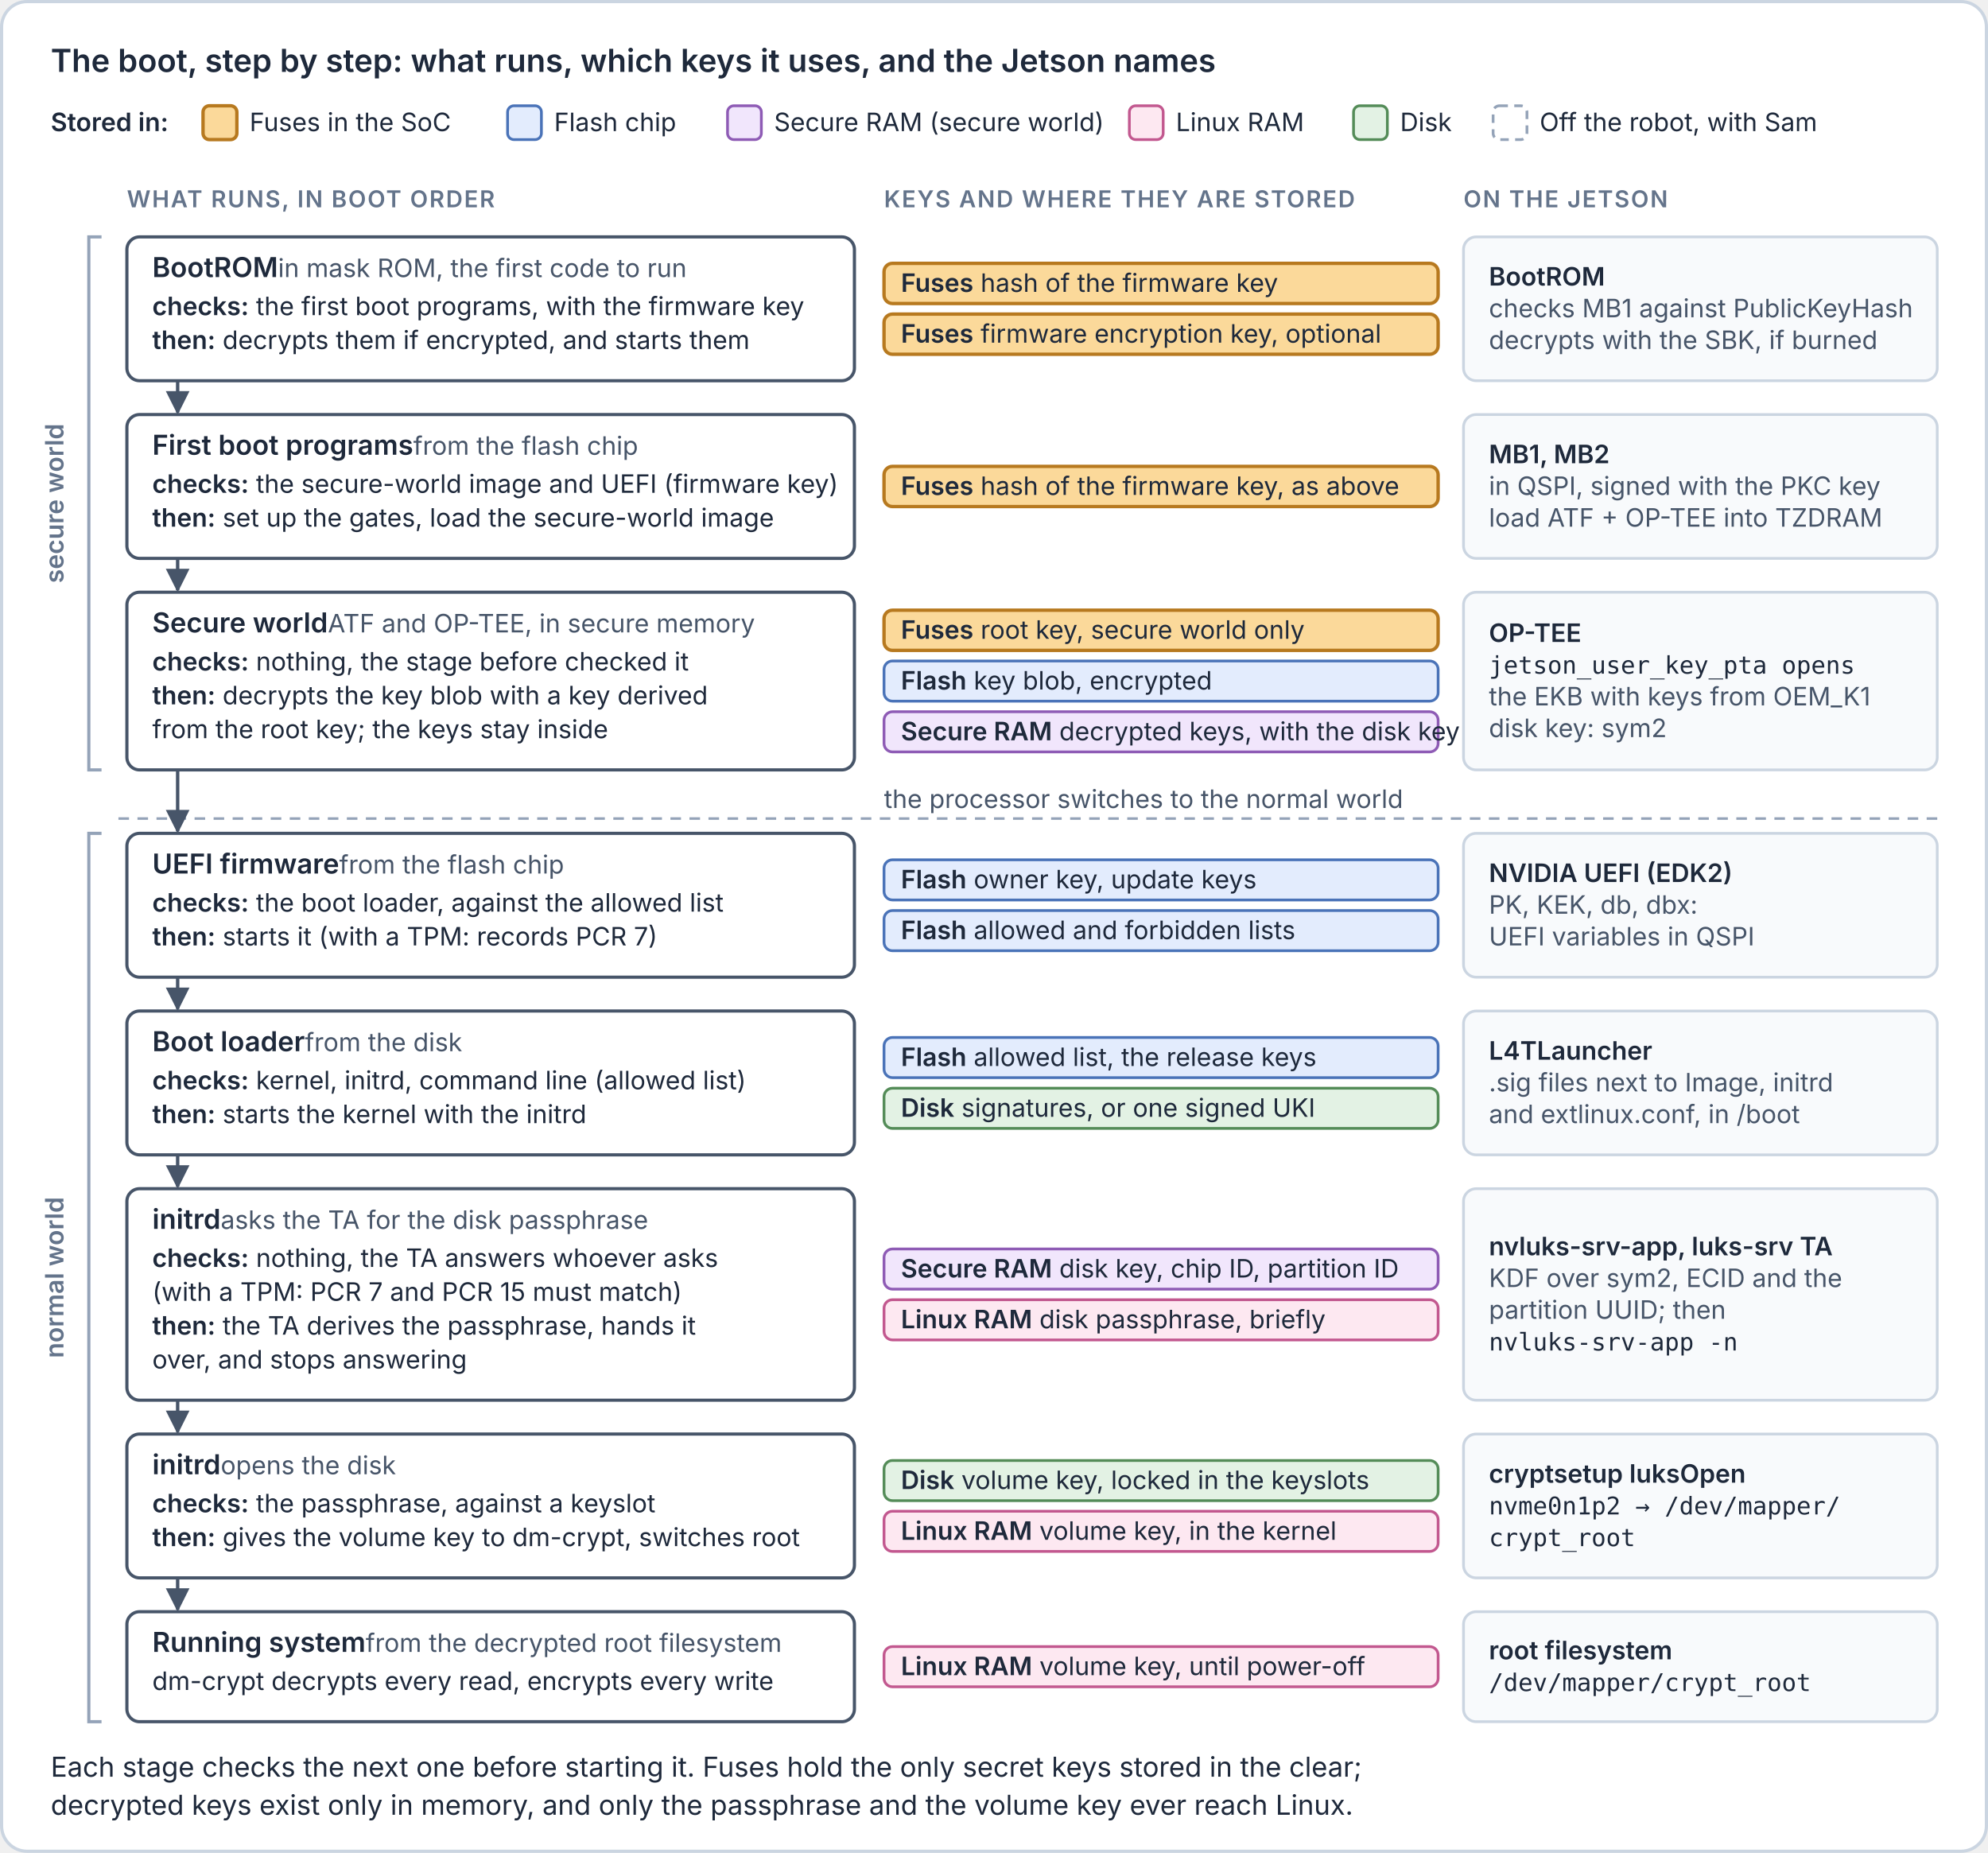
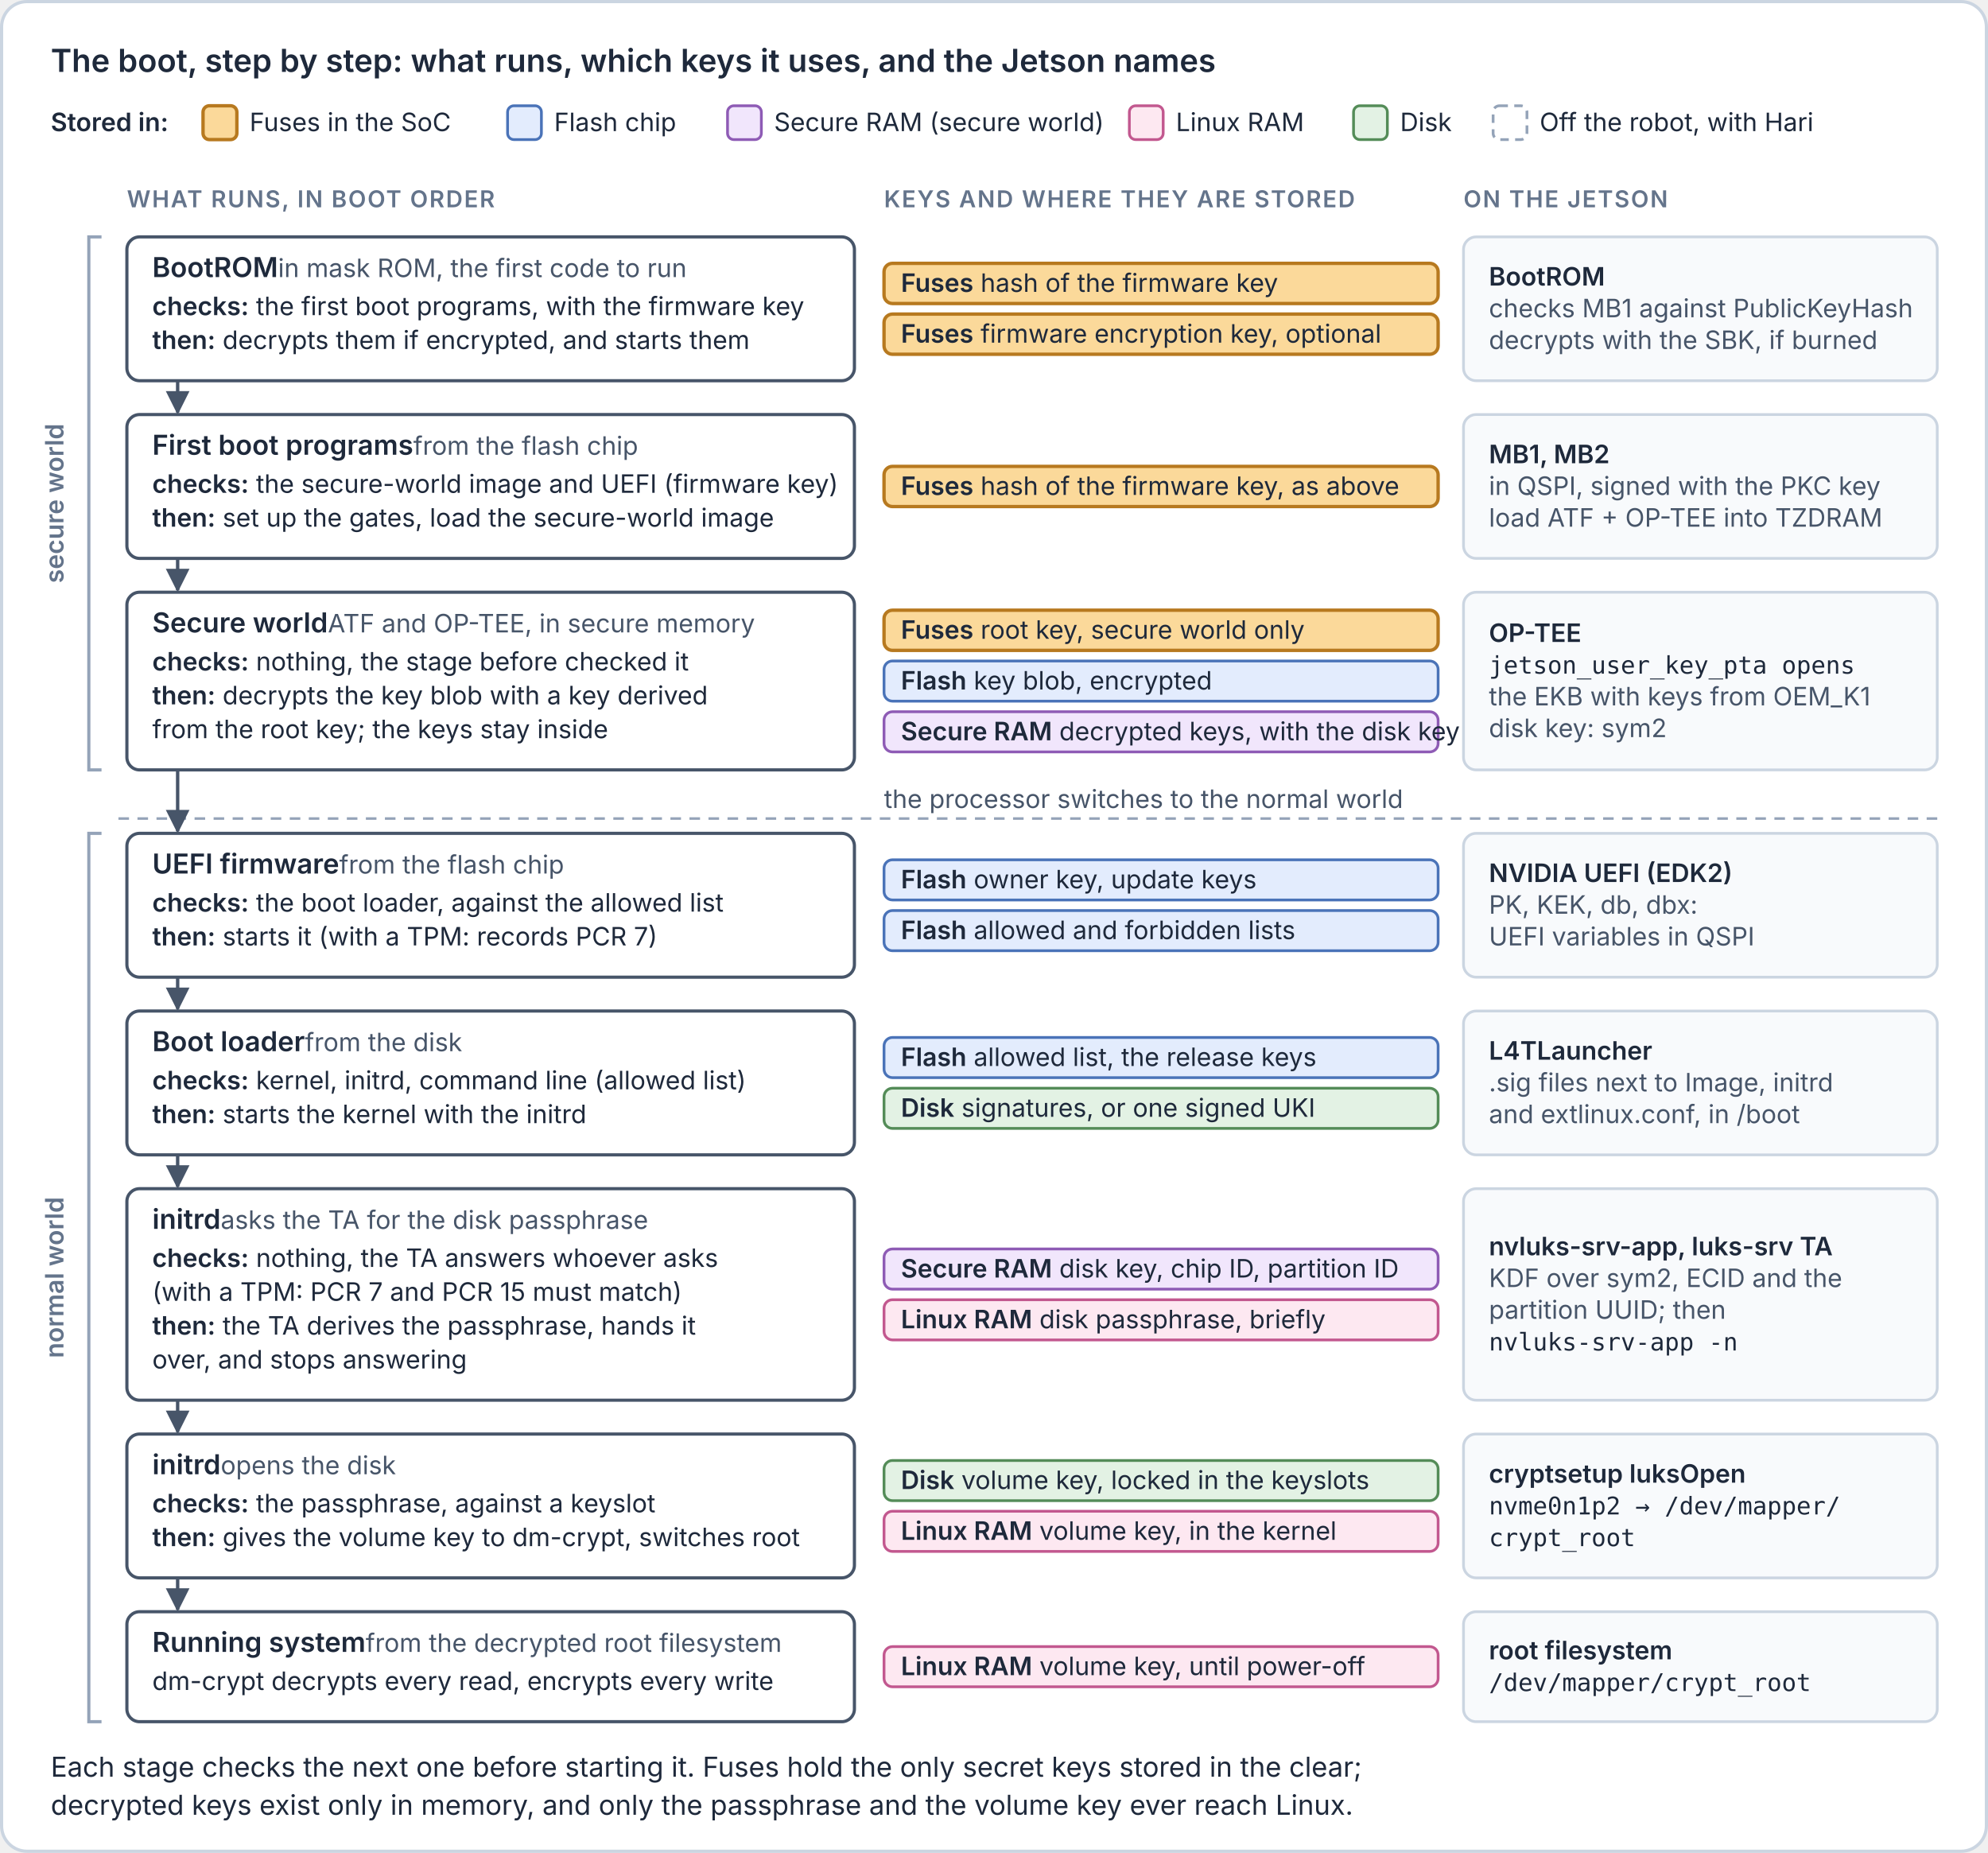
<svg xmlns="http://www.w3.org/2000/svg" viewBox="0 0 940 876" width="940" height="876">
  <style>
    text { font-family: Inter, "Segoe UI", Helvetica, Arial, sans-serif; font-size: 14px; fill: #1e293b; }
    .t { font-weight: 600; }
    .h { font-weight: 600; font-size: 15px; }
    .s { font-size: 12px; fill: #475569; }
    .sd { font-size: 12px; fill: #1e293b; }
    .m { font-size: 13px; }
    .col { font-size: 11px; font-weight: 600; letter-spacing: 0.06em; fill: #64748b; }
    .mono { font-family: "JetBrains Mono", "DejaVu Sans Mono", Menlo, monospace; font-size: 11.5px; fill: #1e293b; }
    .vert { font-size: 12px; font-weight: 600; fill: #64748b; }
    rect { stroke-width: 1.3; }
    .bg { fill: #ffffff; stroke: #cbd5e1; stroke-width: 1.5; }
    .stage { fill: #ffffff; stroke: #475569; stroke-width: 1.5; }
    .jet { fill: #f8fafc; stroke: #cbd5e1; }
    .band { fill: #f1f5f9; stroke: none; }
    .fz { fill: #fbd99a; stroke: #b7791f; stroke-width: 1.6; }
    .fl { fill: #e3ecfd; stroke: #4a73b8; }
    .se { fill: #f1e6fc; stroke: #8e5bb5; }
    .li { fill: #fde8f1; stroke: #c2588f; }
    .dk { fill: #e3f2e4; stroke: #548c58; }
    .of { fill: #ffffff; stroke: #94a3b8; stroke-dasharray: 4 3; }
    .sep { stroke: #e2e8f0; stroke-width: 1; }
    .brk { stroke: #94a3b8; stroke-width: 1.5; fill: none; }
    .dash { stroke: #94a3b8; stroke-width: 1.2; stroke-dasharray: 5 4; }
    .ar { stroke: #475569; stroke-width: 1.6; fill: none; marker-end: url(#a); }
  </style>
  <defs>
    <marker id="a" viewBox="0 0 10 10" refX="9" refY="5" markerWidth="7" markerHeight="7" orient="auto">
      <path d="M0,0 L10,5 L0,10 z" fill="#475569" />
    </marker>
  </defs>
  <rect class="bg" x="0.75" y="0.75" width="938.5" height="874.5" rx="12" />
  <text class="h" x="24" y="34">The boot, step by step: what runs, which keys it uses, and the Jetson names</text>
  <text class="sd t" x="24" y="62">Stored in:</text>
  <rect class="fz" x="96" y="50" width="16" height="16" rx="3" />
  <text class="sd" x="118" y="62">Fuses in the SoC</text>
  <rect class="fl" x="240" y="50" width="16" height="16" rx="3" />
  <text class="sd" x="262" y="62">Flash chip</text>
  <rect class="se" x="344" y="50" width="16" height="16" rx="3" />
  <text class="sd" x="366" y="62">Secure RAM (secure world)</text>
  <rect class="li" x="534" y="50" width="16" height="16" rx="3" />
  <text class="sd" x="556" y="62">Linux RAM</text>
  <rect class="dk" x="640" y="50" width="16" height="16" rx="3" />
  <text class="sd" x="662" y="62">Disk</text>
  <rect class="of" x="706" y="50" width="16" height="16" rx="3" />
-   <text class="sd" x="728" y="62">Off the robot, with Sam</text>
+   <text class="sd" x="728" y="62">Off the robot, with Hari</text>
  <text class="col" x="60" y="98">WHAT RUNS, IN BOOT ORDER</text>
  <text class="col" x="418" y="98">KEYS AND WHERE THEY ARE STORED</text>
  <text class="col" x="692" y="98">ON THE JETSON</text>
  <rect class="stage" x="60" y="112" width="344" height="68" rx="6" />
  <text class="t m" x="72" y="131">BootROM<tspan class="s" font-weight="400">  in mask ROM, the first code to run</tspan>
  </text>
  <text class="sd" x="72" y="149">
    <tspan class="t">checks:</tspan> the first boot programs, with the firmware key</text>
  <text class="sd" x="72" y="165">
    <tspan class="t">then:</tspan> decrypts them if encrypted, and starts them</text>
  <rect class="fz" x="418" y="124.5" width="262" height="19" rx="4" />
  <text class="sd" x="426" y="138.0">
    <tspan class="t">Fuses</tspan>  hash of the firmware key</text>
  <rect class="fz" x="418" y="148.5" width="262" height="19" rx="4" />
  <text class="sd" x="426" y="162.0">
    <tspan class="t">Fuses</tspan>  firmware encryption key, optional</text>
  <rect class="jet" x="692" y="112" width="224" height="68" rx="6" />
  <text class="sd t" x="704" y="135.0">BootROM</text>
  <text class="s" x="704" y="150.0">checks MB1 against PublicKeyHash</text>
  <text class="s" x="704" y="165.0">decrypts with the SBK, if burned</text>
  <path class="ar" d="M84,180 V195" />
  <rect class="stage" x="60" y="196" width="344" height="68" rx="6" />
  <text class="t m" x="72" y="215">First boot programs<tspan class="s" font-weight="400">  from the flash chip</tspan>
  </text>
  <text class="sd" x="72" y="233">
    <tspan class="t">checks:</tspan> the secure-world image and UEFI (firmware key)</text>
  <text class="sd" x="72" y="249">
    <tspan class="t">then:</tspan> set up the gates, load the secure-world image</text>
  <rect class="fz" x="418" y="220.5" width="262" height="19" rx="4" />
  <text class="sd" x="426" y="234.0">
    <tspan class="t">Fuses</tspan>  hash of the firmware key, as above</text>
  <rect class="jet" x="692" y="196" width="224" height="68" rx="6" />
  <text class="sd t" x="704" y="219.0">MB1, MB2</text>
  <text class="s" x="704" y="234.0">in QSPI, signed with the PKC key</text>
  <text class="s" x="704" y="249.0">load ATF + OP-TEE into TZDRAM</text>
  <path class="ar" d="M84,264 V279" />
  <rect class="stage" x="60" y="280" width="344" height="84" rx="6" />
  <text class="t m" x="72" y="299">Secure world<tspan class="s" font-weight="400">  ATF and OP-TEE, in secure memory</tspan>
  </text>
  <text class="sd" x="72" y="317">
    <tspan class="t">checks:</tspan> nothing, the stage before checked it</text>
  <text class="sd" x="72" y="333">
    <tspan class="t">then:</tspan> decrypts the key blob with a key derived</text>
  <text class="sd" x="72" y="349">from the root key; the keys stay inside</text>
  <rect class="fz" x="418" y="288.5" width="262" height="19" rx="4" />
  <text class="sd" x="426" y="302.0">
    <tspan class="t">Fuses</tspan>  root key, secure world only</text>
  <rect class="fl" x="418" y="312.5" width="262" height="19" rx="4" />
  <text class="sd" x="426" y="326.0">
    <tspan class="t">Flash</tspan>  key blob, encrypted</text>
  <rect class="se" x="418" y="336.5" width="262" height="19" rx="4" />
  <text class="sd" x="426" y="350.0">
    <tspan class="t">Secure RAM</tspan>  decrypted keys, with the disk key</text>
  <rect class="jet" x="692" y="280" width="224" height="84" rx="6" />
  <text class="sd t" x="704" y="303.5">OP-TEE</text>
  <text class="mono" x="704" y="318.5">jetson_user_key_pta opens</text>
  <text class="s" x="704" y="333.5">the EKB with keys from OEM_K1</text>
  <text class="s" x="704" y="348.5">disk key: sym2</text>
  <line class="dash" x1="56" y1="387" x2="916" y2="387" />
  <text class="s" x="418" y="382">the processor switches to the normal world</text>
  <path class="ar" d="M84,364 V393" />
  <rect class="stage" x="60" y="394" width="344" height="68" rx="6" />
  <text class="t m" x="72" y="413">UEFI firmware<tspan class="s" font-weight="400">  from the flash chip</tspan>
  </text>
  <text class="sd" x="72" y="431">
    <tspan class="t">checks:</tspan> the boot loader, against the allowed list</text>
  <text class="sd" x="72" y="447">
    <tspan class="t">then:</tspan> starts it (with a TPM: records PCR 7)</text>
  <rect class="fl" x="418" y="406.5" width="262" height="19" rx="4" />
  <text class="sd" x="426" y="420.0">
    <tspan class="t">Flash</tspan>  owner key, update keys</text>
  <rect class="fl" x="418" y="430.5" width="262" height="19" rx="4" />
  <text class="sd" x="426" y="444.0">
    <tspan class="t">Flash</tspan>  allowed and forbidden lists</text>
  <rect class="jet" x="692" y="394" width="224" height="68" rx="6" />
  <text class="sd t" x="704" y="417.0">NVIDIA UEFI (EDK2)</text>
  <text class="s" x="704" y="432.0">PK, KEK, db, dbx:</text>
  <text class="s" x="704" y="447.0">UEFI variables in QSPI</text>
  <path class="ar" d="M84,462 V477" />
  <rect class="stage" x="60" y="478" width="344" height="68" rx="6" />
  <text class="t m" x="72" y="497">Boot loader<tspan class="s" font-weight="400">  from the disk</tspan>
  </text>
  <text class="sd" x="72" y="515">
    <tspan class="t">checks:</tspan> kernel, initrd, command line (allowed list)</text>
  <text class="sd" x="72" y="531">
    <tspan class="t">then:</tspan> starts the kernel with the initrd</text>
  <rect class="fl" x="418" y="490.5" width="262" height="19" rx="4" />
  <text class="sd" x="426" y="504.0">
    <tspan class="t">Flash</tspan>  allowed list, the release keys</text>
  <rect class="dk" x="418" y="514.5" width="262" height="19" rx="4" />
  <text class="sd" x="426" y="528.0">
    <tspan class="t">Disk</tspan>  signatures, or one signed UKI</text>
  <rect class="jet" x="692" y="478" width="224" height="68" rx="6" />
  <text class="sd t" x="704" y="501.0">L4TLauncher</text>
  <text class="s" x="704" y="516.0">.sig files next to Image, initrd</text>
  <text class="s" x="704" y="531.0">and extlinux.conf, in /boot</text>
  <path class="ar" d="M84,546 V561" />
  <rect class="stage" x="60" y="562" width="344" height="100" rx="6" />
  <text class="t m" x="72" y="581">initrd<tspan class="s" font-weight="400">  asks the TA for the disk passphrase</tspan>
  </text>
  <text class="sd" x="72" y="599">
    <tspan class="t">checks:</tspan> nothing, the TA answers whoever asks</text>
  <text class="sd" x="72" y="615">(with a TPM: PCR 7 and PCR 15 must match)</text>
  <text class="sd" x="72" y="631">
    <tspan class="t">then:</tspan> the TA derives the passphrase, hands it</text>
  <text class="sd" x="72" y="647">over, and stops answering</text>
  <rect class="se" x="418" y="590.5" width="262" height="19" rx="4" />
  <text class="sd" x="426" y="604.0">
    <tspan class="t">Secure RAM</tspan>  disk key, chip ID, partition ID</text>
  <rect class="li" x="418" y="614.5" width="262" height="19" rx="4" />
  <text class="sd" x="426" y="628.0">
    <tspan class="t">Linux RAM</tspan>  disk passphrase, briefly</text>
  <rect class="jet" x="692" y="562" width="224" height="100" rx="6" />
  <text class="sd t" x="704" y="593.5">nvluks-srv-app, luks-srv TA</text>
  <text class="s" x="704" y="608.5">KDF over sym2, ECID and the</text>
  <text class="s" x="704" y="623.5">partition UUID; then</text>
  <text class="mono" x="704" y="638.5">nvluks-srv-app -n</text>
  <path class="ar" d="M84,662 V677" />
  <rect class="stage" x="60" y="678" width="344" height="68" rx="6" />
  <text class="t m" x="72" y="697">initrd<tspan class="s" font-weight="400">  opens the disk</tspan>
  </text>
  <text class="sd" x="72" y="715">
    <tspan class="t">checks:</tspan> the passphrase, against a keyslot</text>
  <text class="sd" x="72" y="731">
    <tspan class="t">then:</tspan> gives the volume key to dm-crypt, switches root</text>
  <rect class="dk" x="418" y="690.5" width="262" height="19" rx="4" />
  <text class="sd" x="426" y="704.0">
    <tspan class="t">Disk</tspan>  volume key, locked in the keyslots</text>
  <rect class="li" x="418" y="714.5" width="262" height="19" rx="4" />
  <text class="sd" x="426" y="728.0">
    <tspan class="t">Linux RAM</tspan>  volume key, in the kernel</text>
  <rect class="jet" x="692" y="678" width="224" height="68" rx="6" />
  <text class="sd t" x="704" y="701.0">cryptsetup luksOpen</text>
  <text class="mono" x="704" y="716.0">nvme0n1p2 → /dev/mapper/</text>
  <text class="mono" x="704" y="731.0">crypt_root</text>
  <path class="ar" d="M84,746 V761" />
  <rect class="stage" x="60" y="762" width="344" height="52" rx="6" />
  <text class="t m" x="72" y="781">Running system<tspan class="s" font-weight="400">  from the decrypted root filesystem</tspan>
  </text>
  <text class="sd" x="72" y="799">dm-crypt decrypts every read, encrypts every write</text>
  <rect class="li" x="418" y="778.5" width="262" height="19" rx="4" />
  <text class="sd" x="426" y="792.0">
    <tspan class="t">Linux RAM</tspan>  volume key, until power-off</text>
  <rect class="jet" x="692" y="762" width="224" height="52" rx="6" />
  <text class="sd t" x="704" y="784.5">root filesystem</text>
  <text class="mono" x="704" y="799.5">/dev/mapper/crypt_root</text>
  <path class="brk" d="M48,112 H42 V364 H48" />
  <text class="vert" x="30" y="238.0" text-anchor="middle" transform="rotate(-90 30 238.0)">secure world</text>
  <path class="brk" d="M48,394 H42 V814 H48" />
  <text class="vert" x="30" y="604.0" text-anchor="middle" transform="rotate(-90 30 604.0)">normal world</text>
  <text class="m" x="24" y="840">Each stage checks the next one before starting it. Fuses hold the only secret keys stored in the clear;</text>
  <text class="m" x="24" y="858">decrypted keys exist only in memory, and only the passphrase and the volume key ever reach Linux.</text>
</svg>
